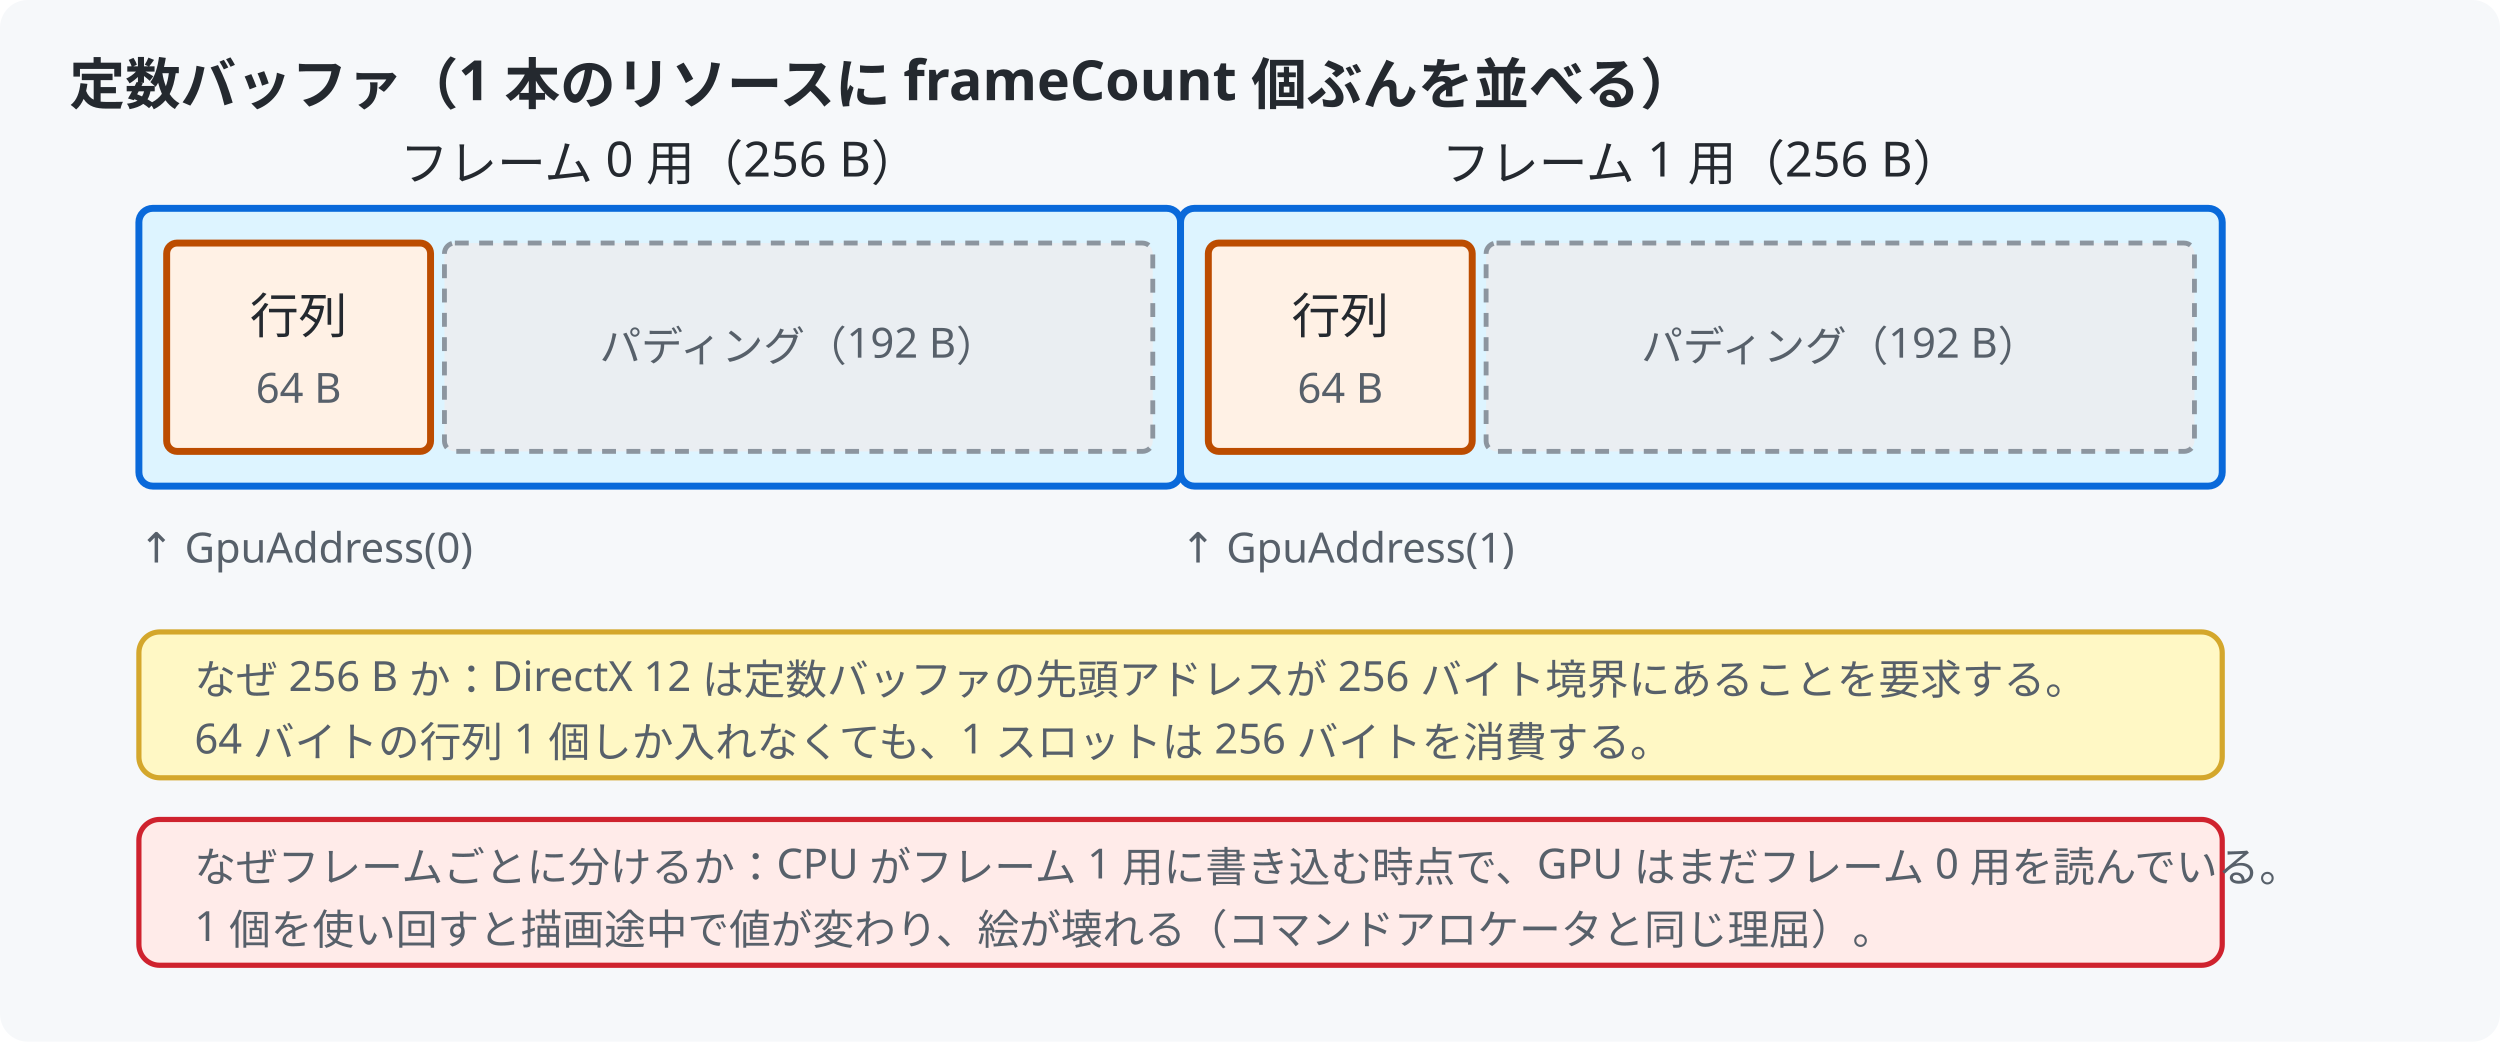
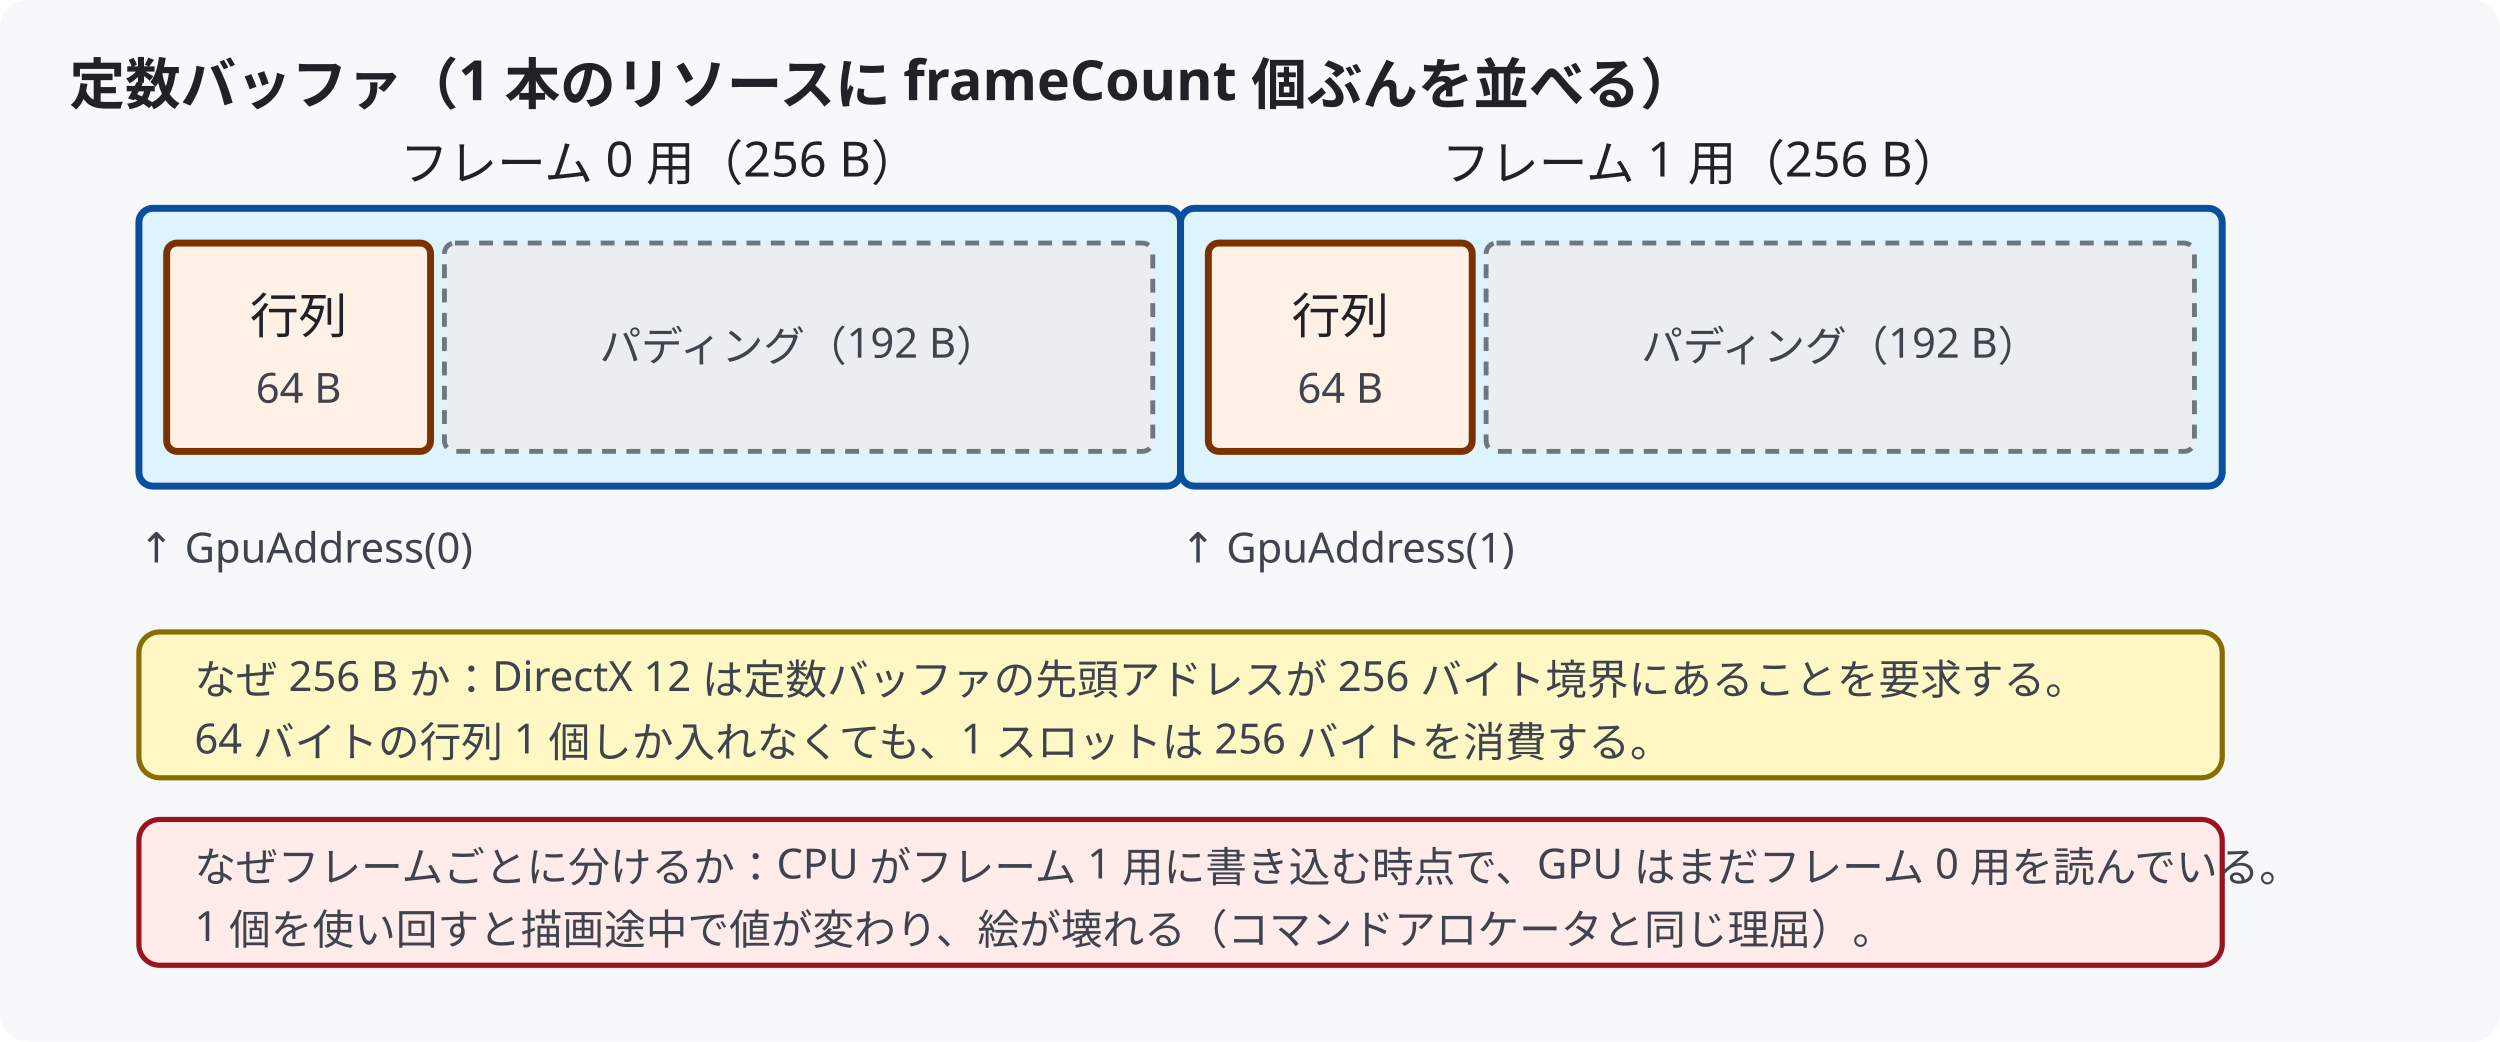
<svg xmlns="http://www.w3.org/2000/svg" viewBox="0 0 720 300" width="720" height="300" role="img" aria-label="定数バッファのフレーム別レイアウト図">
  <style>
    .bg   { fill: #f6f8fa; }
-     .txt  { font-family: "Segoe UI", "Yu Gothic UI", "Hiragino Sans", "Noto Sans JP", sans-serif; fill: #24292f; }
+     .txt  { font-family: "Segoe UI", "Yu Gothic UI", "Hiragino Sans", "Noto Sans JP", sans-serif; fill: #1f2328; }
    .ttl  { font-size: 16px; font-weight: 600; }
    .lbl  { font-size: 14px; }
-     .sub  { font-size: 12px; fill: #57606a; }
-     .slot { fill: #ddf4ff; stroke: #0969da; stroke-width: 2; }
-     .used { fill: #fff1e5; stroke: #bc4c00; stroke-width: 2; }
-     .pad  { fill: #eaeef2; stroke: #8c959f; stroke-width: 1.4; stroke-dasharray: 4 3; }
+     .sub  { font-size: 12px; fill: #3d444d; }
+     .slot { fill: #ddf4ff; stroke: #0a4f9e; stroke-width: 2; }
+     .used { fill: #fff1e5; stroke: #7a3200; stroke-width: 2; }
+     .pad  { fill: #eaeef2; stroke: #6e7781; stroke-width: 1.4; stroke-dasharray: 4 3; }
  </style>
  <rect class="bg" width="720" height="300" rx="8" />
  <text class="txt ttl" x="20" y="30">定数バッファ（1 本のリソースに frameCount 個ぶんを並べる）</text>
  <rect class="slot" x="40" y="60" width="300" height="80" rx="4" />
  <rect class="used" x="48" y="70" width="76" height="60" rx="3" />
  <rect class="pad" x="128" y="70" width="204" height="60" rx="3" />
  <text class="txt lbl" text-anchor="middle" x="86" y="96">行列</text>
  <text class="txt sub" text-anchor="middle" x="86" y="116">64 B</text>
  <text class="txt sub" text-anchor="middle" x="230" y="104">パディング（192 B）</text>
  <rect class="slot" x="340" y="60" width="300" height="80" rx="4" />
  <rect class="used" x="348" y="70" width="76" height="60" rx="3" />
  <rect class="pad" x="428" y="70" width="204" height="60" rx="3" />
  <text class="txt lbl" text-anchor="middle" x="386" y="96">行列</text>
  <text class="txt sub" text-anchor="middle" x="386" y="116">64 B</text>
  <text class="txt sub" text-anchor="middle" x="530" y="104">パディング（192 B）</text>
  <text class="txt lbl" text-anchor="middle" x="190" y="52">フレーム 0 用（256 B）</text>
  <text class="txt lbl" text-anchor="middle" x="490" y="52">フレーム 1 用（256 B）</text>
  <text class="txt sub" x="40" y="162">↑ GpuAddress(0)</text>
  <text class="txt sub" x="340" y="162">↑ GpuAddress(1)</text>
-   <rect x="40" y="182" width="600" height="42" rx="6" fill="#fff8c5" stroke="#d4a72c" stroke-width="1.5" />
+   <rect x="40" y="182" width="600" height="42" rx="6" fill="#fff8c5" stroke="#8a6d00" stroke-width="1.5" />
  <text class="txt sub" x="56" y="200">なぜ 256 B か：DirectX 12 は定数バッファの先頭アドレスが 256 バイト境界にあることを要求する。</text>
  <text class="txt sub" x="56" y="217">64 バイトの行列 1 個しか入れなくても、1 スロットは 256 バイトを消費する。</text>
-   <rect x="40" y="236" width="600" height="42" rx="6" fill="#ffebe9" stroke="#cf222e" stroke-width="1.5" />
+   <rect x="40" y="236" width="600" height="42" rx="6" fill="#ffebe9" stroke="#9a1420" stroke-width="1.5" />
  <text class="txt sub" x="56" y="254">なぜフレームごとに分けるか：CPU がフレーム 1 用に書き込む時点で、GPU はまだフレーム 0 用を読んでいる。</text>
  <text class="txt sub" x="56" y="271">1 個を使い回すと描画途中で値が変わり、絵が壊れる（コマンドアロケータと同じ理屈）。</text>
</svg>
